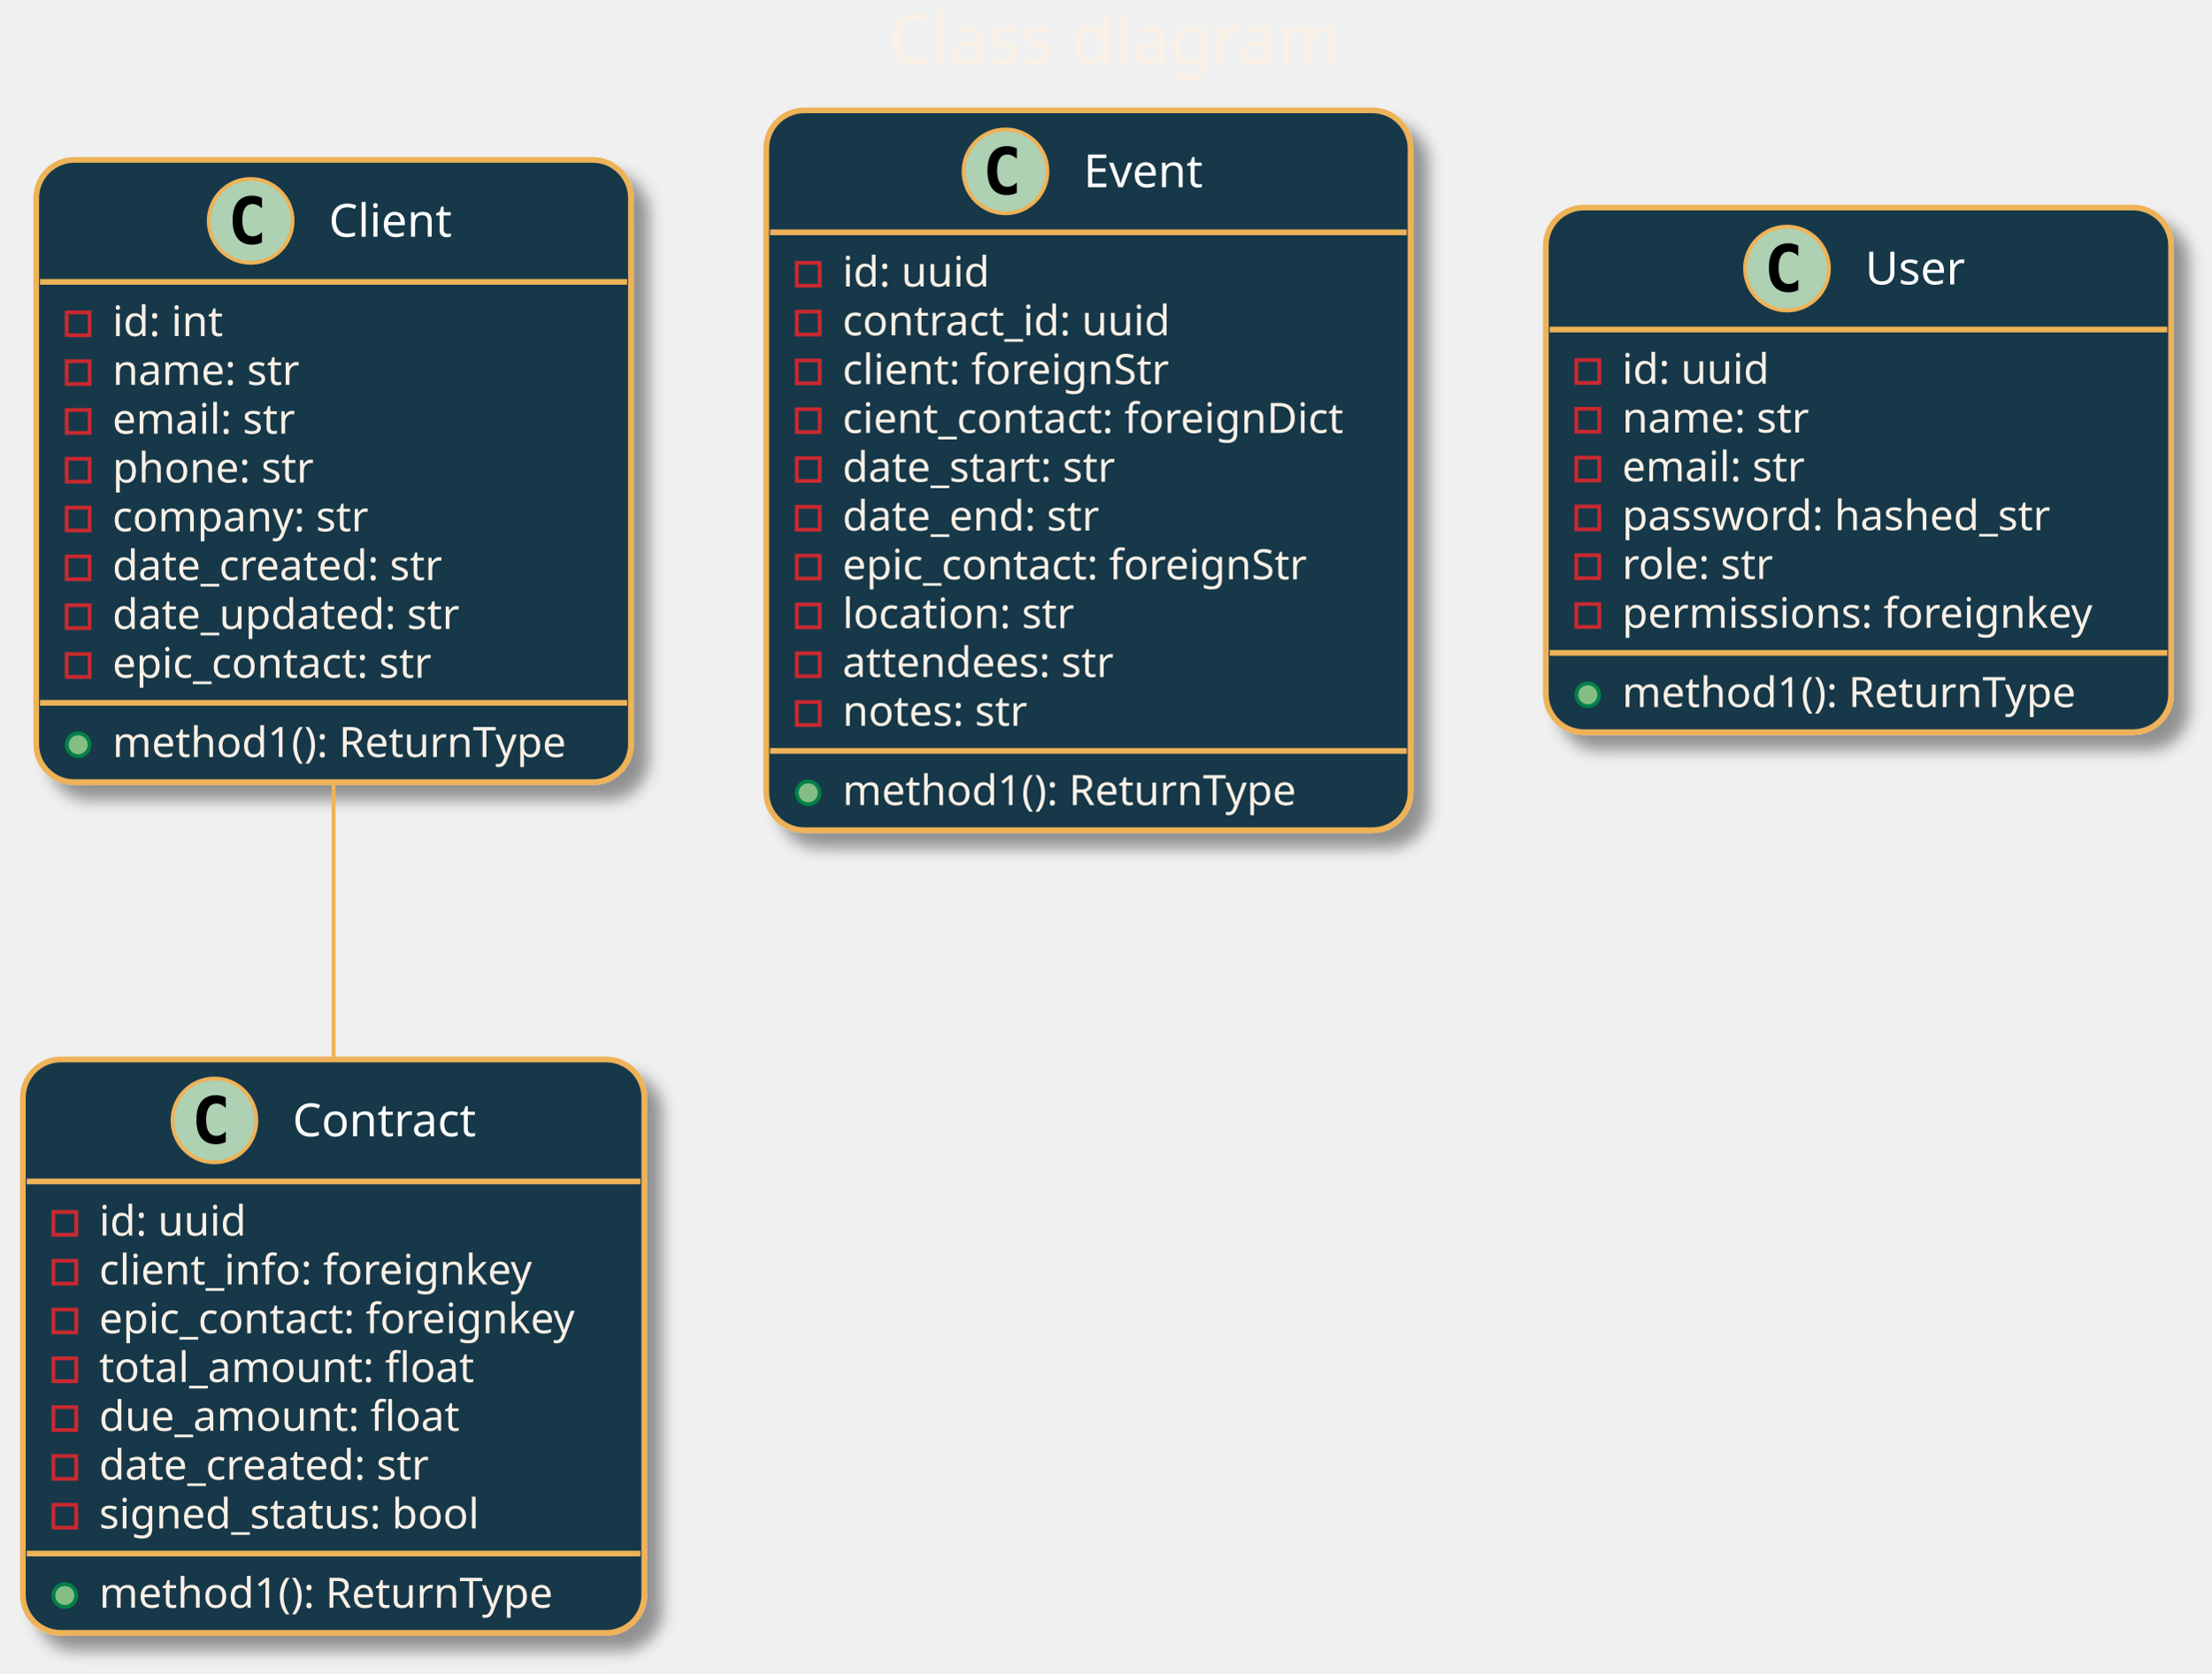
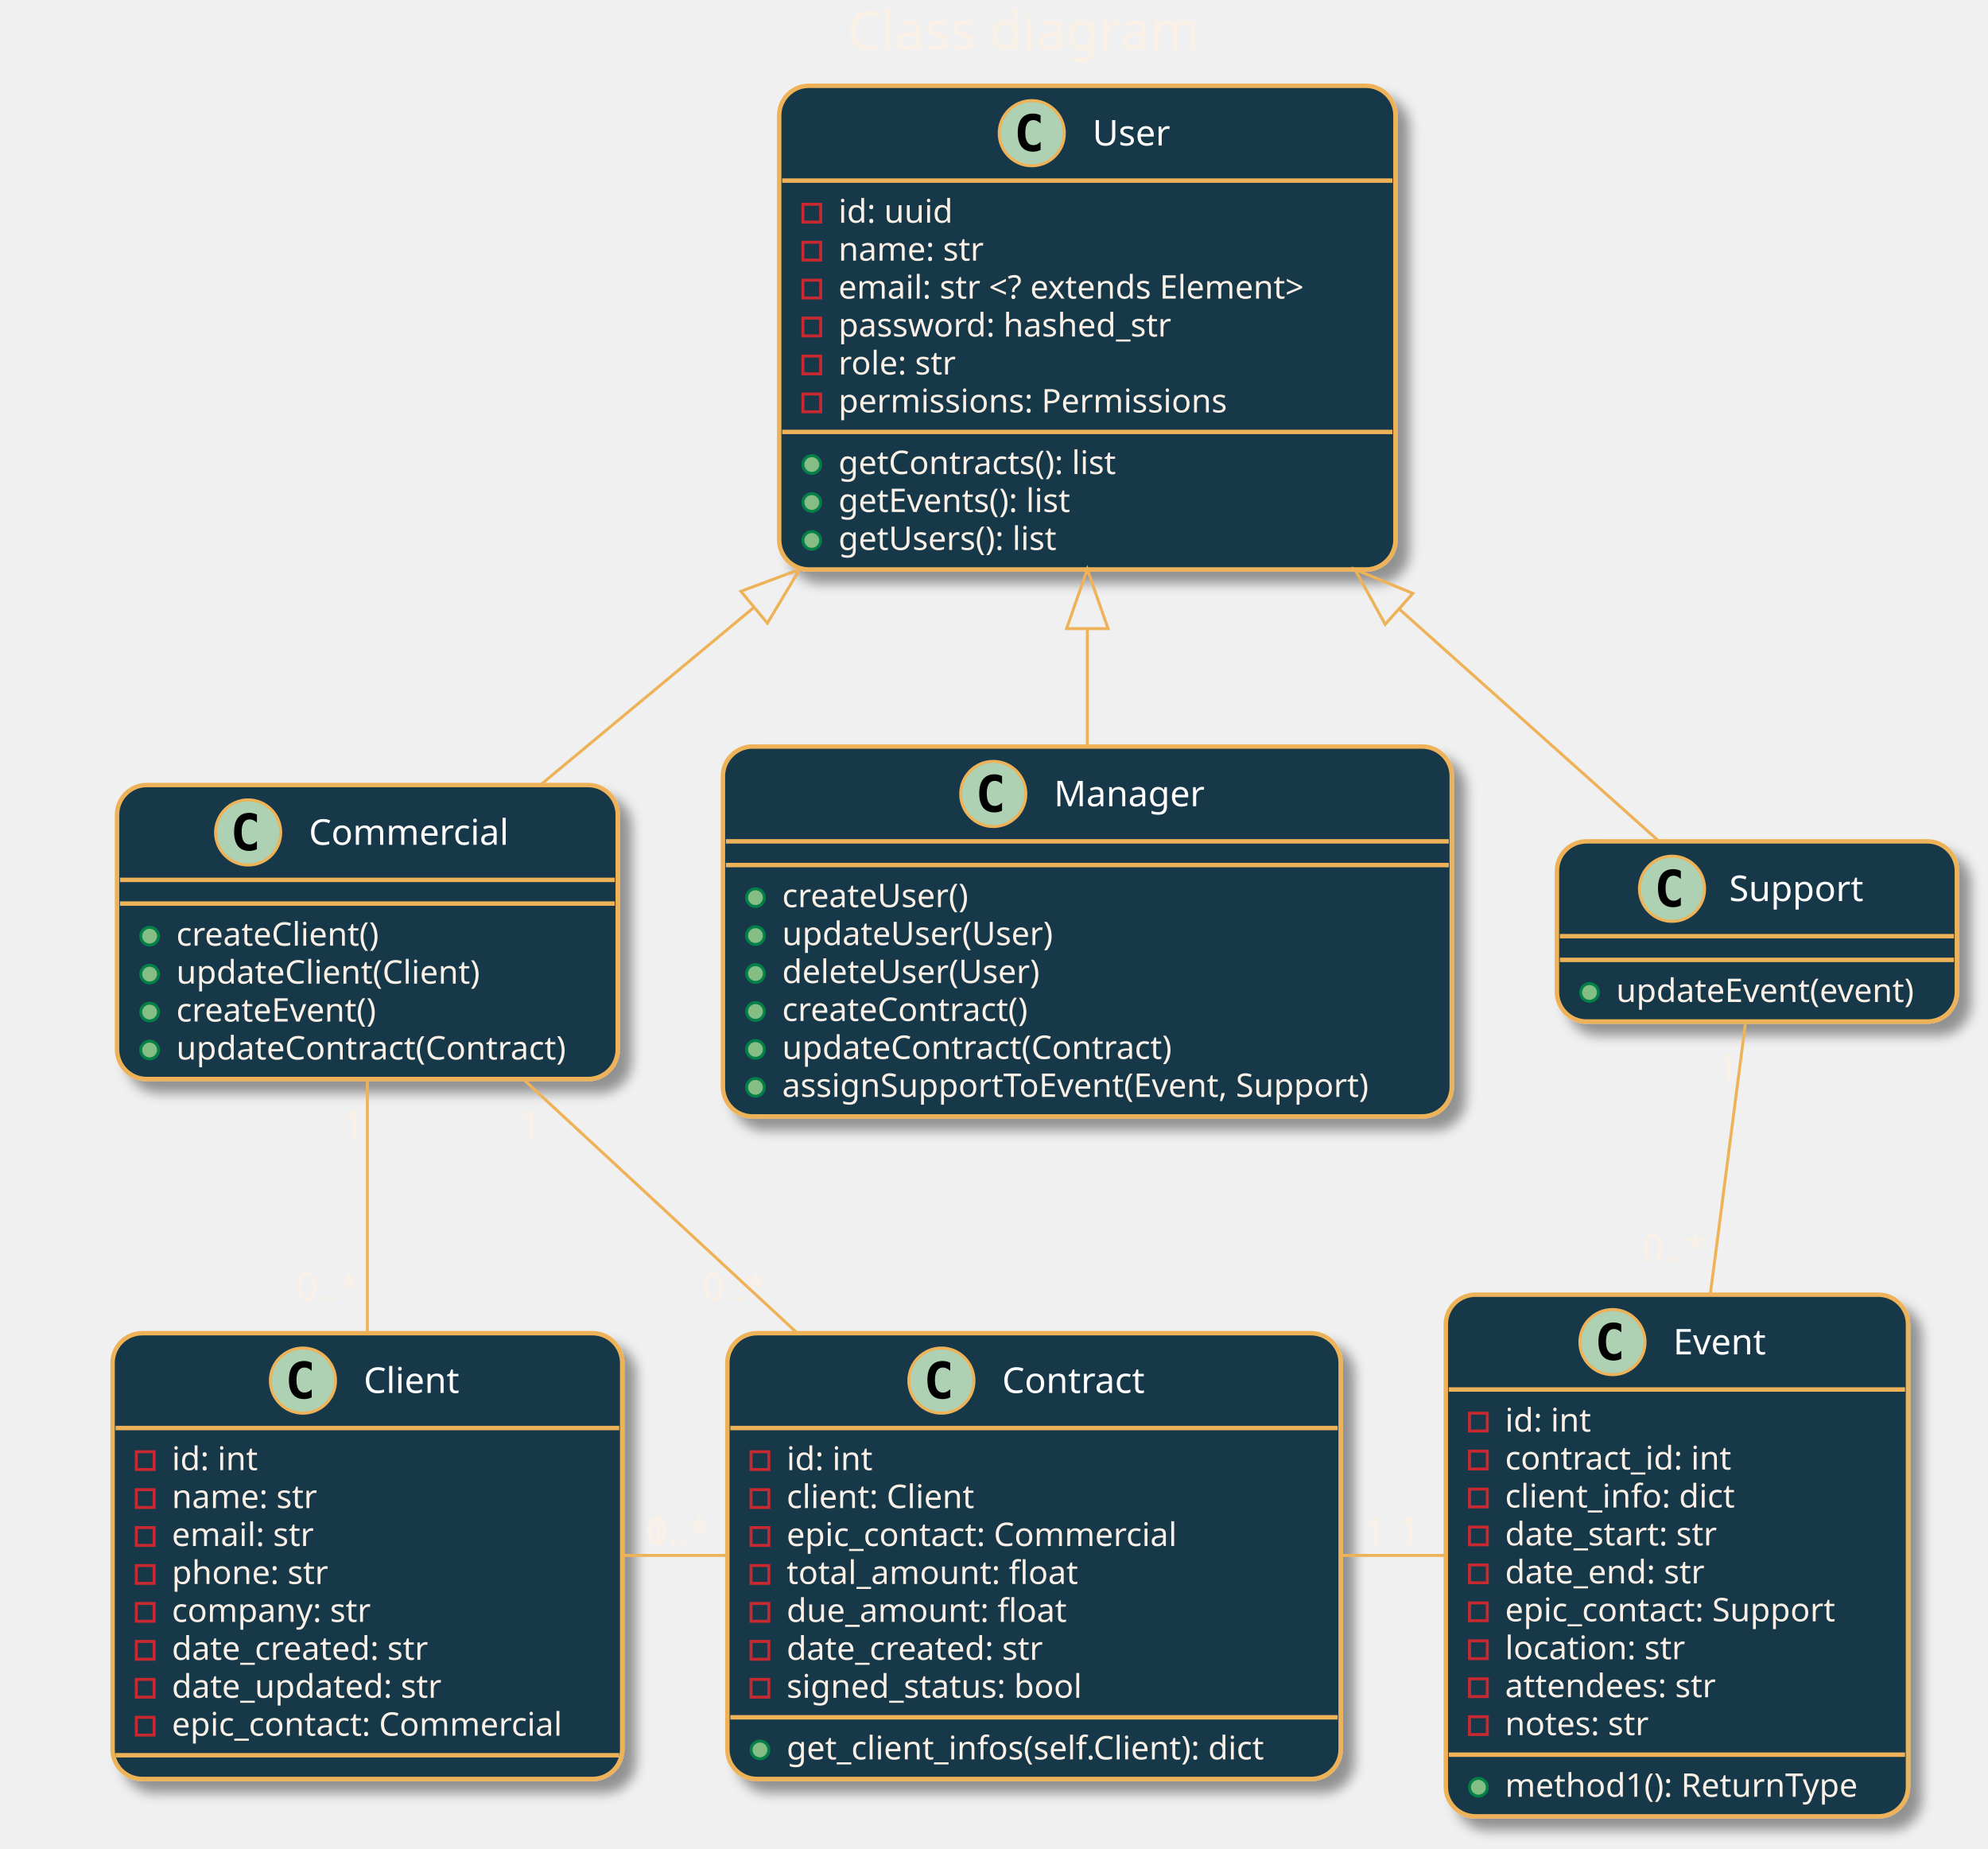
- <svg xmlns="http://www.w3.org/2000/svg" contentScriptType="application/ecmascript" contentStyleType="text/css" height="439px" preserveAspectRatio="none" style="width:580px;height:439px;background:#123749;" version="1.1" viewBox="0 0 580 439" width="580px" zoomAndPan="magnify">
+ <svg xmlns="http://www.w3.org/2000/svg" contentScriptType="application/ecmascript" contentStyleType="text/css" height="624px" preserveAspectRatio="none" style="width:671px;height:624px;background:#123749;" version="1.1" viewBox="0 0 671 624" width="671px" zoomAndPan="magnify">
  <defs>
-     <filter height="300%" id="f1qzxpafnuqgiw" width="300%" x="-1" y="-1">
+     <filter height="300%" id="f1tl4l9mynsw7x" width="300%" x="-1" y="-1">
      <feGaussianBlur result="blurOut" stdDeviation="2.0" />
      <feColorMatrix in="blurOut" result="blurOut2" type="matrix" values="0 0 0 0 0 0 0 0 0 0 0 0 0 0 0 0 0 0 .4 0" />
      <feOffset dx="4.0" dy="4.0" in="blurOut2" result="blurOut3" />
      <feBlend in="SourceGraphic" in2="blurOut3" mode="normal" />
    </filter>
  </defs>
  <g>
-     <text fill="#FAF0E6" font-family="sans-serif" font-size="18" lengthAdjust="spacingAndGlyphs" textLength="122" x="233" y="16.708">Class diagram</text>
-     <rect fill="#123749" filter="url(#f1qzxpafnuqgiw)" height="163.242" id="Client" rx="10" ry="10" style="stroke: #EEB258; stroke-width: 1.5;" width="156" x="9.5" y="41.953" />
-     <ellipse cx="65.75" cy="57.953" fill="#ADD1B2" rx="11" ry="11" style="stroke: #EEB258; stroke-width: 1.0;" />
-     <path d="M68.719,63.594 Q68.141,63.891 67.5,64.031 Q66.859,64.188 66.156,64.188 Q63.656,64.188 62.328,62.547 Q61.016,60.891 61.016,57.766 Q61.016,54.641 62.328,52.984 Q63.656,51.328 66.156,51.328 Q66.859,51.328 67.5,51.484 Q68.156,51.641 68.719,51.938 L68.719,54.656 Q68.094,54.078 67.5,53.812 Q66.906,53.531 66.281,53.531 Q64.938,53.531 64.25,54.609 Q63.562,55.672 63.562,57.766 Q63.562,59.859 64.25,60.938 Q64.938,62 66.281,62 Q66.906,62 67.5,61.734 Q68.094,61.453 68.719,60.875 L68.719,63.594 Z " />
-     <text fill="#FFFFFF" font-family="sans-serif" font-size="12" lengthAdjust="spacingAndGlyphs" textLength="35" x="86.25" y="62.107">Client</text>
-     <line style="stroke: #EEB258; stroke-width: 1.5;" x1="10.5" x2="164.5" y1="73.953" y2="73.953" />
-     <rect fill="none" height="6" style="stroke: #C82930; stroke-width: 1.0;" width="6" x="17.5" y="81.953" />
-     <text fill="#FAF0E6" font-family="sans-serif" font-size="11" lengthAdjust="spacingAndGlyphs" textLength="32" x="29.5" y="88.164">id: int</text>
-     <rect fill="none" height="6" style="stroke: #C82930; stroke-width: 1.0;" width="6" x="17.5" y="94.758" />
-     <text fill="#FAF0E6" font-family="sans-serif" font-size="11" lengthAdjust="spacingAndGlyphs" textLength="56" x="29.5" y="100.968">name: str</text>
-     <rect fill="none" height="6" style="stroke: #C82930; stroke-width: 1.0;" width="6" x="17.5" y="107.562" />
-     <text fill="#FAF0E6" font-family="sans-serif" font-size="11" lengthAdjust="spacingAndGlyphs" textLength="55" x="29.5" y="113.773">email: str</text>
-     <rect fill="none" height="6" style="stroke: #C82930; stroke-width: 1.0;" width="6" x="17.5" y="120.367" />
-     <text fill="#FAF0E6" font-family="sans-serif" font-size="11" lengthAdjust="spacingAndGlyphs" textLength="59" x="29.5" y="126.578">phone: str</text>
-     <rect fill="none" height="6" style="stroke: #C82930; stroke-width: 1.0;" width="6" x="17.5" y="133.172" />
-     <text fill="#FAF0E6" font-family="sans-serif" font-size="11" lengthAdjust="spacingAndGlyphs" textLength="75" x="29.5" y="139.382">company: str</text>
-     <rect fill="none" height="6" style="stroke: #C82930; stroke-width: 1.0;" width="6" x="17.5" y="145.977" />
-     <text fill="#FAF0E6" font-family="sans-serif" font-size="11" lengthAdjust="spacingAndGlyphs" textLength="98" x="29.5" y="152.187">date_created: str</text>
-     <rect fill="none" height="6" style="stroke: #C82930; stroke-width: 1.0;" width="6" x="17.5" y="158.781" />
-     <text fill="#FAF0E6" font-family="sans-serif" font-size="11" lengthAdjust="spacingAndGlyphs" textLength="101" x="29.5" y="164.992">date_updated: str</text>
-     <rect fill="none" height="6" style="stroke: #C82930; stroke-width: 1.0;" width="6" x="17.5" y="171.586" />
-     <text fill="#FAF0E6" font-family="sans-serif" font-size="11" lengthAdjust="spacingAndGlyphs" textLength="94" x="29.5" y="177.796">epic_contact: str</text>
-     <line style="stroke: #EEB258; stroke-width: 1.5;" x1="10.5" x2="164.5" y1="184.391" y2="184.391" />
-     <ellipse cx="20.5" cy="195.391" fill="#84BE84" rx="3" ry="3" style="stroke: #038048; stroke-width: 1.0;" />
-     <text fill="#FAF0E6" font-family="sans-serif" font-size="11" lengthAdjust="spacingAndGlyphs" textLength="130" x="29.5" y="198.601">method1(): ReturnType</text>
-     <rect fill="#123749" filter="url(#f1qzxpafnuqgiw)" height="150.438" id="Contract" rx="10" ry="10" style="stroke: #EEB258; stroke-width: 1.5;" width="163" x="6" y="277.953" />
-     <ellipse cx="56.25" cy="293.953" fill="#ADD1B2" rx="11" ry="11" style="stroke: #EEB258; stroke-width: 1.0;" />
-     <path d="M59.219,299.594 Q58.641,299.891 58,300.031 Q57.359,300.188 56.656,300.188 Q54.156,300.188 52.828,298.547 Q51.516,296.891 51.516,293.766 Q51.516,290.641 52.828,288.984 Q54.156,287.328 56.656,287.328 Q57.359,287.328 58,287.484 Q58.656,287.641 59.219,287.938 L59.219,290.656 Q58.594,290.078 58,289.812 Q57.406,289.531 56.781,289.531 Q55.438,289.531 54.75,290.609 Q54.062,291.672 54.062,293.766 Q54.062,295.859 54.75,296.938 Q55.438,298 56.781,298 Q57.406,298 58,297.734 Q58.594,297.453 59.219,296.875 L59.219,299.594 Z " />
-     <text fill="#FFFFFF" font-family="sans-serif" font-size="12" lengthAdjust="spacingAndGlyphs" textLength="54" x="76.75" y="298.107">Contract</text>
-     <line style="stroke: #EEB258; stroke-width: 1.5;" x1="7" x2="168" y1="309.953" y2="309.953" />
-     <rect fill="none" height="6" style="stroke: #C82930; stroke-width: 1.0;" width="6" x="14" y="317.953" />
-     <text fill="#FAF0E6" font-family="sans-serif" font-size="11" lengthAdjust="spacingAndGlyphs" textLength="42" x="26" y="324.164">id: uuid</text>
-     <rect fill="none" height="6" style="stroke: #C82930; stroke-width: 1.0;" width="6" x="14" y="330.758" />
-     <text fill="#FAF0E6" font-family="sans-serif" font-size="11" lengthAdjust="spacingAndGlyphs" textLength="124" x="26" y="336.968">client_info: foreignkey</text>
-     <rect fill="none" height="6" style="stroke: #C82930; stroke-width: 1.0;" width="6" x="14" y="343.562" />
-     <text fill="#FAF0E6" font-family="sans-serif" font-size="11" lengthAdjust="spacingAndGlyphs" textLength="137" x="26" y="349.773">epic_contact: foreignkey</text>
-     <rect fill="none" height="6" style="stroke: #C82930; stroke-width: 1.0;" width="6" x="14" y="356.367" />
-     <text fill="#FAF0E6" font-family="sans-serif" font-size="11" lengthAdjust="spacingAndGlyphs" textLength="107" x="26" y="362.578">total_amount: float</text>
-     <rect fill="none" height="6" style="stroke: #C82930; stroke-width: 1.0;" width="6" x="14" y="369.172" />
-     <text fill="#FAF0E6" font-family="sans-serif" font-size="11" lengthAdjust="spacingAndGlyphs" textLength="103" x="26" y="375.382">due_amount: float</text>
-     <rect fill="none" height="6" style="stroke: #C82930; stroke-width: 1.0;" width="6" x="14" y="381.977" />
-     <text fill="#FAF0E6" font-family="sans-serif" font-size="11" lengthAdjust="spacingAndGlyphs" textLength="98" x="26" y="388.187">date_created: str</text>
-     <rect fill="none" height="6" style="stroke: #C82930; stroke-width: 1.0;" width="6" x="14" y="394.781" />
-     <text fill="#FAF0E6" font-family="sans-serif" font-size="11" lengthAdjust="spacingAndGlyphs" textLength="112" x="26" y="400.992">signed_status: bool</text>
-     <line style="stroke: #EEB258; stroke-width: 1.5;" x1="7" x2="168" y1="407.586" y2="407.586" />
-     <ellipse cx="17" cy="418.586" fill="#84BE84" rx="3" ry="3" style="stroke: #038048; stroke-width: 1.0;" />
-     <text fill="#FAF0E6" font-family="sans-serif" font-size="11" lengthAdjust="spacingAndGlyphs" textLength="130" x="26" y="421.796">method1(): ReturnType</text>
-     <rect fill="#123749" filter="url(#f1qzxpafnuqgiw)" height="188.852" id="Event" rx="10" ry="10" style="stroke: #EEB258; stroke-width: 1.5;" width="169" x="201" y="28.953" />
-     <ellipse cx="263.75" cy="44.953" fill="#ADD1B2" rx="11" ry="11" style="stroke: #EEB258; stroke-width: 1.0;" />
-     <path d="M266.719,50.594 Q266.141,50.891 265.5,51.031 Q264.859,51.188 264.156,51.188 Q261.656,51.188 260.328,49.547 Q259.016,47.891 259.016,44.766 Q259.016,41.641 260.328,39.984 Q261.656,38.328 264.156,38.328 Q264.859,38.328 265.5,38.484 Q266.156,38.641 266.719,38.938 L266.719,41.656 Q266.094,41.078 265.5,40.812 Q264.906,40.531 264.281,40.531 Q262.938,40.531 262.25,41.609 Q261.562,42.672 261.562,44.766 Q261.562,46.859 262.25,47.938 Q262.938,49 264.281,49 Q264.906,49 265.5,48.734 Q266.094,48.453 266.719,47.875 L266.719,50.594 Z " />
-     <text fill="#FFFFFF" font-family="sans-serif" font-size="12" lengthAdjust="spacingAndGlyphs" textLength="35" x="284.25" y="49.107">Event</text>
-     <line style="stroke: #EEB258; stroke-width: 1.5;" x1="202" x2="369" y1="60.953" y2="60.953" />
-     <rect fill="none" height="6" style="stroke: #C82930; stroke-width: 1.0;" width="6" x="209" y="68.953" />
-     <text fill="#FAF0E6" font-family="sans-serif" font-size="11" lengthAdjust="spacingAndGlyphs" textLength="42" x="221" y="75.164">id: uuid</text>
-     <rect fill="none" height="6" style="stroke: #C82930; stroke-width: 1.0;" width="6" x="209" y="81.758" />
-     <text fill="#FAF0E6" font-family="sans-serif" font-size="11" lengthAdjust="spacingAndGlyphs" textLength="94" x="221" y="87.968">contract_id: uuid</text>
-     <rect fill="none" height="6" style="stroke: #C82930; stroke-width: 1.0;" width="6" x="209" y="94.562" />
-     <text fill="#FAF0E6" font-family="sans-serif" font-size="11" lengthAdjust="spacingAndGlyphs" textLength="95" x="221" y="100.773">client: foreignStr</text>
-     <rect fill="none" height="6" style="stroke: #C82930; stroke-width: 1.0;" width="6" x="209" y="107.367" />
-     <text fill="#FAF0E6" font-family="sans-serif" font-size="11" lengthAdjust="spacingAndGlyphs" textLength="143" x="221" y="113.578">cient_contact: foreignDict</text>
-     <rect fill="none" height="6" style="stroke: #C82930; stroke-width: 1.0;" width="6" x="209" y="120.172" />
-     <text fill="#FAF0E6" font-family="sans-serif" font-size="11" lengthAdjust="spacingAndGlyphs" textLength="82" x="221" y="126.382">date_start: str</text>
-     <rect fill="none" height="6" style="stroke: #C82930; stroke-width: 1.0;" width="6" x="209" y="132.977" />
-     <text fill="#FAF0E6" font-family="sans-serif" font-size="11" lengthAdjust="spacingAndGlyphs" textLength="76" x="221" y="139.187">date_end: str</text>
-     <rect fill="none" height="6" style="stroke: #C82930; stroke-width: 1.0;" width="6" x="209" y="145.781" />
-     <text fill="#FAF0E6" font-family="sans-serif" font-size="11" lengthAdjust="spacingAndGlyphs" textLength="135" x="221" y="151.992">epic_contact: foreignStr</text>
-     <rect fill="none" height="6" style="stroke: #C82930; stroke-width: 1.0;" width="6" x="209" y="158.586" />
-     <text fill="#FAF0E6" font-family="sans-serif" font-size="11" lengthAdjust="spacingAndGlyphs" textLength="68" x="221" y="164.796">location: str</text>
-     <rect fill="none" height="6" style="stroke: #C82930; stroke-width: 1.0;" width="6" x="209" y="171.391" />
-     <text fill="#FAF0E6" font-family="sans-serif" font-size="11" lengthAdjust="spacingAndGlyphs" textLength="81" x="221" y="177.601">attendees: str</text>
-     <rect fill="none" height="6" style="stroke: #C82930; stroke-width: 1.0;" width="6" x="209" y="184.195" />
-     <text fill="#FAF0E6" font-family="sans-serif" font-size="11" lengthAdjust="spacingAndGlyphs" textLength="56" x="221" y="190.406">notes: str</text>
-     <line style="stroke: #EEB258; stroke-width: 1.5;" x1="202" x2="369" y1="197" y2="197" />
-     <ellipse cx="212" cy="208" fill="#84BE84" rx="3" ry="3" style="stroke: #038048; stroke-width: 1.0;" />
-     <text fill="#FAF0E6" font-family="sans-serif" font-size="11" lengthAdjust="spacingAndGlyphs" textLength="130" x="221" y="211.21">method1(): ReturnType</text>
-     <rect fill="#123749" filter="url(#f1qzxpafnuqgiw)" height="137.633" id="User" rx="10" ry="10" style="stroke: #EEB258; stroke-width: 1.5;" width="164" x="405.5" y="54.453" />
-     <ellipse cx="468.75" cy="70.453" fill="#ADD1B2" rx="11" ry="11" style="stroke: #EEB258; stroke-width: 1.0;" />
-     <path d="M471.719,76.094 Q471.141,76.391 470.5,76.531 Q469.859,76.688 469.156,76.688 Q466.656,76.688 465.328,75.047 Q464.016,73.391 464.016,70.266 Q464.016,67.141 465.328,65.484 Q466.656,63.828 469.156,63.828 Q469.859,63.828 470.5,63.984 Q471.156,64.141 471.719,64.438 L471.719,67.156 Q471.094,66.578 470.5,66.312 Q469.906,66.031 469.281,66.031 Q467.938,66.031 467.25,67.109 Q466.562,68.172 466.562,70.266 Q466.562,72.359 467.25,73.438 Q467.938,74.5 469.281,74.5 Q469.906,74.5 470.5,74.234 Q471.094,73.953 471.719,73.375 L471.719,76.094 Z " />
-     <text fill="#FFFFFF" font-family="sans-serif" font-size="12" lengthAdjust="spacingAndGlyphs" textLength="29" x="489.25" y="74.607">User</text>
-     <line style="stroke: #EEB258; stroke-width: 1.5;" x1="406.5" x2="568.5" y1="86.453" y2="86.453" />
-     <rect fill="none" height="6" style="stroke: #C82930; stroke-width: 1.0;" width="6" x="413.5" y="94.453" />
-     <text fill="#FAF0E6" font-family="sans-serif" font-size="11" lengthAdjust="spacingAndGlyphs" textLength="42" x="425.5" y="100.664">id: uuid</text>
-     <rect fill="none" height="6" style="stroke: #C82930; stroke-width: 1.0;" width="6" x="413.5" y="107.258" />
-     <text fill="#FAF0E6" font-family="sans-serif" font-size="11" lengthAdjust="spacingAndGlyphs" textLength="56" x="425.5" y="113.468">name: str</text>
-     <rect fill="none" height="6" style="stroke: #C82930; stroke-width: 1.0;" width="6" x="413.5" y="120.062" />
-     <text fill="#FAF0E6" font-family="sans-serif" font-size="11" lengthAdjust="spacingAndGlyphs" textLength="55" x="425.5" y="126.273">email: str</text>
-     <rect fill="none" height="6" style="stroke: #C82930; stroke-width: 1.0;" width="6" x="413.5" y="132.867" />
-     <text fill="#FAF0E6" font-family="sans-serif" font-size="11" lengthAdjust="spacingAndGlyphs" textLength="128" x="425.5" y="139.078">password: hashed_str</text>
-     <rect fill="none" height="6" style="stroke: #C82930; stroke-width: 1.0;" width="6" x="413.5" y="145.672" />
-     <text fill="#FAF0E6" font-family="sans-serif" font-size="11" lengthAdjust="spacingAndGlyphs" textLength="46" x="425.5" y="151.882">role: str</text>
-     <rect fill="none" height="6" style="stroke: #C82930; stroke-width: 1.0;" width="6" x="413.5" y="158.477" />
-     <text fill="#FAF0E6" font-family="sans-serif" font-size="11" lengthAdjust="spacingAndGlyphs" textLength="138" x="425.5" y="164.687">permissions: foreignkey</text>
-     <line style="stroke: #EEB258; stroke-width: 1.5;" x1="406.5" x2="568.5" y1="171.281" y2="171.281" />
-     <ellipse cx="416.5" cy="182.281" fill="#84BE84" rx="3" ry="3" style="stroke: #038048; stroke-width: 1.0;" />
-     <text fill="#FAF0E6" font-family="sans-serif" font-size="11" lengthAdjust="spacingAndGlyphs" textLength="130" x="425.5" y="185.492">method1(): ReturnType</text>
-     <path d="M87.5,204.983 C87.5,228.633 87.5,254.373 87.5,277.613 " fill="none" id="Client-Contract" style="stroke: #EEB258; stroke-width: 1.0;" />
+     <text fill="#FAF0E6" font-family="sans-serif" font-size="18" lengthAdjust="spacingAndGlyphs" textLength="122" x="286" y="16.708">Class diagram</text>
+     <rect fill="#123749" filter="url(#f1tl4l9mynsw7x)" height="176.047" id="Event" rx="10" ry="10" style="stroke: #EEB258; stroke-width: 1.5;" width="156" x="488" y="436.953" />
+     <ellipse cx="544.25" cy="452.953" fill="#ADD1B2" rx="11" ry="11" style="stroke: #EEB258; stroke-width: 1.0;" />
+     <path d="M547.219,458.594 Q546.641,458.891 546,459.031 Q545.359,459.188 544.656,459.188 Q542.156,459.188 540.828,457.547 Q539.516,455.891 539.516,452.766 Q539.516,449.641 540.828,447.984 Q542.156,446.328 544.656,446.328 Q545.359,446.328 546,446.484 Q546.656,446.641 547.219,446.938 L547.219,449.656 Q546.594,449.078 546,448.812 Q545.406,448.531 544.781,448.531 Q543.438,448.531 542.75,449.609 Q542.062,450.672 542.062,452.766 Q542.062,454.859 542.75,455.938 Q543.438,457 544.781,457 Q545.406,457 546,456.734 Q546.594,456.453 547.219,455.875 L547.219,458.594 Z " />
+     <text fill="#FFFFFF" font-family="sans-serif" font-size="12" lengthAdjust="spacingAndGlyphs" textLength="35" x="564.75" y="457.107">Event</text>
+     <line style="stroke: #EEB258; stroke-width: 1.5;" x1="489" x2="643" y1="468.953" y2="468.953" />
+     <rect fill="none" height="6" style="stroke: #C82930; stroke-width: 1.0;" width="6" x="496" y="476.953" />
+     <text fill="#FAF0E6" font-family="sans-serif" font-size="11" lengthAdjust="spacingAndGlyphs" textLength="32" x="508" y="483.164">id: int</text>
+     <rect fill="none" height="6" style="stroke: #C82930; stroke-width: 1.0;" width="6" x="496" y="489.758" />
+     <text fill="#FAF0E6" font-family="sans-serif" font-size="11" lengthAdjust="spacingAndGlyphs" textLength="84" x="508" y="495.968">contract_id: int</text>
+     <rect fill="none" height="6" style="stroke: #C82930; stroke-width: 1.0;" width="6" x="496" y="502.562" />
+     <text fill="#FAF0E6" font-family="sans-serif" font-size="11" lengthAdjust="spacingAndGlyphs" textLength="85" x="508" y="508.773">client_info: dict</text>
+     <rect fill="none" height="6" style="stroke: #C82930; stroke-width: 1.0;" width="6" x="496" y="515.367" />
+     <text fill="#FAF0E6" font-family="sans-serif" font-size="11" lengthAdjust="spacingAndGlyphs" textLength="82" x="508" y="521.578">date_start: str</text>
+     <rect fill="none" height="6" style="stroke: #C82930; stroke-width: 1.0;" width="6" x="496" y="528.172" />
+     <text fill="#FAF0E6" font-family="sans-serif" font-size="11" lengthAdjust="spacingAndGlyphs" textLength="76" x="508" y="534.382">date_end: str</text>
+     <rect fill="none" height="6" style="stroke: #C82930; stroke-width: 1.0;" width="6" x="496" y="540.977" />
+     <text fill="#FAF0E6" font-family="sans-serif" font-size="11" lengthAdjust="spacingAndGlyphs" textLength="123" x="508" y="547.187">epic_contact: Support</text>
+     <rect fill="none" height="6" style="stroke: #C82930; stroke-width: 1.0;" width="6" x="496" y="553.781" />
+     <text fill="#FAF0E6" font-family="sans-serif" font-size="11" lengthAdjust="spacingAndGlyphs" textLength="68" x="508" y="559.992">location: str</text>
+     <rect fill="none" height="6" style="stroke: #C82930; stroke-width: 1.0;" width="6" x="496" y="566.586" />
+     <text fill="#FAF0E6" font-family="sans-serif" font-size="11" lengthAdjust="spacingAndGlyphs" textLength="81" x="508" y="572.796">attendees: str</text>
+     <rect fill="none" height="6" style="stroke: #C82930; stroke-width: 1.0;" width="6" x="496" y="579.391" />
+     <text fill="#FAF0E6" font-family="sans-serif" font-size="11" lengthAdjust="spacingAndGlyphs" textLength="56" x="508" y="585.601">notes: str</text>
+     <line style="stroke: #EEB258; stroke-width: 1.5;" x1="489" x2="643" y1="592.195" y2="592.195" />
+     <ellipse cx="499" cy="603.195" fill="#84BE84" rx="3" ry="3" style="stroke: #038048; stroke-width: 1.0;" />
+     <text fill="#FAF0E6" font-family="sans-serif" font-size="11" lengthAdjust="spacingAndGlyphs" textLength="130" x="508" y="606.406">method1(): ReturnType</text>
+     <rect fill="#123749" filter="url(#f1tl4l9mynsw7x)" height="150.438" id="Contract" rx="10" ry="10" style="stroke: #EEB258; stroke-width: 1.5;" width="207" x="245.5" y="449.953" />
+     <ellipse cx="317.75" cy="465.953" fill="#ADD1B2" rx="11" ry="11" style="stroke: #EEB258; stroke-width: 1.0;" />
+     <path d="M320.719,471.594 Q320.141,471.891 319.5,472.031 Q318.859,472.188 318.156,472.188 Q315.656,472.188 314.328,470.547 Q313.016,468.891 313.016,465.766 Q313.016,462.641 314.328,460.984 Q315.656,459.328 318.156,459.328 Q318.859,459.328 319.5,459.484 Q320.156,459.641 320.719,459.938 L320.719,462.656 Q320.094,462.078 319.5,461.812 Q318.906,461.531 318.281,461.531 Q316.938,461.531 316.25,462.609 Q315.562,463.672 315.562,465.766 Q315.562,467.859 316.25,468.938 Q316.938,470 318.281,470 Q318.906,470 319.5,469.734 Q320.094,469.453 320.719,468.875 L320.719,471.594 Z " />
+     <text fill="#FFFFFF" font-family="sans-serif" font-size="12" lengthAdjust="spacingAndGlyphs" textLength="54" x="338.25" y="470.107">Contract</text>
+     <line style="stroke: #EEB258; stroke-width: 1.5;" x1="246.5" x2="451.5" y1="481.953" y2="481.953" />
+     <rect fill="none" height="6" style="stroke: #C82930; stroke-width: 1.0;" width="6" x="253.5" y="489.953" />
+     <text fill="#FAF0E6" font-family="sans-serif" font-size="11" lengthAdjust="spacingAndGlyphs" textLength="32" x="265.5" y="496.164">id: int</text>
+     <rect fill="none" height="6" style="stroke: #C82930; stroke-width: 1.0;" width="6" x="253.5" y="502.758" />
+     <text fill="#FAF0E6" font-family="sans-serif" font-size="11" lengthAdjust="spacingAndGlyphs" textLength="70" x="265.5" y="508.968">client: Client</text>
+     <rect fill="none" height="6" style="stroke: #C82930; stroke-width: 1.0;" width="6" x="253.5" y="515.562" />
+     <text fill="#FAF0E6" font-family="sans-serif" font-size="11" lengthAdjust="spacingAndGlyphs" textLength="146" x="265.5" y="521.773">epic_contact: Commercial</text>
+     <rect fill="none" height="6" style="stroke: #C82930; stroke-width: 1.0;" width="6" x="253.5" y="528.367" />
+     <text fill="#FAF0E6" font-family="sans-serif" font-size="11" lengthAdjust="spacingAndGlyphs" textLength="107" x="265.5" y="534.578">total_amount: float</text>
+     <rect fill="none" height="6" style="stroke: #C82930; stroke-width: 1.0;" width="6" x="253.5" y="541.172" />
+     <text fill="#FAF0E6" font-family="sans-serif" font-size="11" lengthAdjust="spacingAndGlyphs" textLength="103" x="265.5" y="547.382">due_amount: float</text>
+     <rect fill="none" height="6" style="stroke: #C82930; stroke-width: 1.0;" width="6" x="253.5" y="553.977" />
+     <text fill="#FAF0E6" font-family="sans-serif" font-size="11" lengthAdjust="spacingAndGlyphs" textLength="98" x="265.5" y="560.187">date_created: str</text>
+     <rect fill="none" height="6" style="stroke: #C82930; stroke-width: 1.0;" width="6" x="253.5" y="566.781" />
+     <text fill="#FAF0E6" font-family="sans-serif" font-size="11" lengthAdjust="spacingAndGlyphs" textLength="112" x="265.5" y="572.992">signed_status: bool</text>
+     <line style="stroke: #EEB258; stroke-width: 1.5;" x1="246.5" x2="451.5" y1="579.586" y2="579.586" />
+     <ellipse cx="256.5" cy="590.586" fill="#84BE84" rx="3" ry="3" style="stroke: #038048; stroke-width: 1.0;" />
+     <text fill="#FAF0E6" font-family="sans-serif" font-size="11" lengthAdjust="spacingAndGlyphs" textLength="181" x="265.5" y="593.796">get_client_infos(self.Client): dict</text>
+     <rect fill="#123749" filter="url(#f1tl4l9mynsw7x)" height="150.438" id="Client" rx="10" ry="10" style="stroke: #EEB258; stroke-width: 1.5;" width="172" x="38" y="449.953" />
+     <ellipse cx="102.25" cy="465.953" fill="#ADD1B2" rx="11" ry="11" style="stroke: #EEB258; stroke-width: 1.0;" />
+     <path d="M105.219,471.594 Q104.641,471.891 104,472.031 Q103.359,472.188 102.656,472.188 Q100.156,472.188 98.828,470.547 Q97.516,468.891 97.516,465.766 Q97.516,462.641 98.828,460.984 Q100.156,459.328 102.656,459.328 Q103.359,459.328 104,459.484 Q104.656,459.641 105.219,459.938 L105.219,462.656 Q104.594,462.078 104,461.812 Q103.406,461.531 102.781,461.531 Q101.438,461.531 100.75,462.609 Q100.062,463.672 100.062,465.766 Q100.062,467.859 100.75,468.938 Q101.438,470 102.781,470 Q103.406,470 104,469.734 Q104.594,469.453 105.219,468.875 L105.219,471.594 Z " />
+     <text fill="#FFFFFF" font-family="sans-serif" font-size="12" lengthAdjust="spacingAndGlyphs" textLength="35" x="122.75" y="470.107">Client</text>
+     <line style="stroke: #EEB258; stroke-width: 1.5;" x1="39" x2="209" y1="481.953" y2="481.953" />
+     <rect fill="none" height="6" style="stroke: #C82930; stroke-width: 1.0;" width="6" x="46" y="489.953" />
+     <text fill="#FAF0E6" font-family="sans-serif" font-size="11" lengthAdjust="spacingAndGlyphs" textLength="32" x="58" y="496.164">id: int</text>
+     <rect fill="none" height="6" style="stroke: #C82930; stroke-width: 1.0;" width="6" x="46" y="502.758" />
+     <text fill="#FAF0E6" font-family="sans-serif" font-size="11" lengthAdjust="spacingAndGlyphs" textLength="56" x="58" y="508.968">name: str</text>
+     <rect fill="none" height="6" style="stroke: #C82930; stroke-width: 1.0;" width="6" x="46" y="515.562" />
+     <text fill="#FAF0E6" font-family="sans-serif" font-size="11" lengthAdjust="spacingAndGlyphs" textLength="55" x="58" y="521.773">email: str</text>
+     <rect fill="none" height="6" style="stroke: #C82930; stroke-width: 1.0;" width="6" x="46" y="528.367" />
+     <text fill="#FAF0E6" font-family="sans-serif" font-size="11" lengthAdjust="spacingAndGlyphs" textLength="59" x="58" y="534.578">phone: str</text>
+     <rect fill="none" height="6" style="stroke: #C82930; stroke-width: 1.0;" width="6" x="46" y="541.172" />
+     <text fill="#FAF0E6" font-family="sans-serif" font-size="11" lengthAdjust="spacingAndGlyphs" textLength="75" x="58" y="547.382">company: str</text>
+     <rect fill="none" height="6" style="stroke: #C82930; stroke-width: 1.0;" width="6" x="46" y="553.977" />
+     <text fill="#FAF0E6" font-family="sans-serif" font-size="11" lengthAdjust="spacingAndGlyphs" textLength="98" x="58" y="560.187">date_created: str</text>
+     <rect fill="none" height="6" style="stroke: #C82930; stroke-width: 1.0;" width="6" x="46" y="566.781" />
+     <text fill="#FAF0E6" font-family="sans-serif" font-size="11" lengthAdjust="spacingAndGlyphs" textLength="101" x="58" y="572.992">date_updated: str</text>
+     <rect fill="none" height="6" style="stroke: #C82930; stroke-width: 1.0;" width="6" x="46" y="579.586" />
+     <text fill="#FAF0E6" font-family="sans-serif" font-size="11" lengthAdjust="spacingAndGlyphs" textLength="146" x="58" y="585.796">epic_contact: Commercial</text>
+     <line style="stroke: #EEB258; stroke-width: 1.5;" x1="39" x2="209" y1="592.391" y2="592.391" />
+     <rect fill="#123749" filter="url(#f1tl4l9mynsw7x)" height="163.242" id="User" rx="10" ry="10" style="stroke: #EEB258; stroke-width: 1.5;" width="208" x="263" y="28.953" />
+     <ellipse cx="348.25" cy="44.953" fill="#ADD1B2" rx="11" ry="11" style="stroke: #EEB258; stroke-width: 1.0;" />
+     <path d="M351.219,50.594 Q350.641,50.891 350,51.031 Q349.359,51.188 348.656,51.188 Q346.156,51.188 344.828,49.547 Q343.516,47.891 343.516,44.766 Q343.516,41.641 344.828,39.984 Q346.156,38.328 348.656,38.328 Q349.359,38.328 350,38.484 Q350.656,38.641 351.219,38.938 L351.219,41.656 Q350.594,41.078 350,40.812 Q349.406,40.531 348.781,40.531 Q347.438,40.531 346.75,41.609 Q346.062,42.672 346.062,44.766 Q346.062,46.859 346.75,47.938 Q347.438,49 348.781,49 Q349.406,49 350,48.734 Q350.594,48.453 351.219,47.875 L351.219,50.594 Z " />
+     <text fill="#FFFFFF" font-family="sans-serif" font-size="12" lengthAdjust="spacingAndGlyphs" textLength="29" x="368.75" y="49.107">User</text>
+     <line style="stroke: #EEB258; stroke-width: 1.5;" x1="264" x2="470" y1="60.953" y2="60.953" />
+     <rect fill="none" height="6" style="stroke: #C82930; stroke-width: 1.0;" width="6" x="271" y="68.953" />
+     <text fill="#FAF0E6" font-family="sans-serif" font-size="11" lengthAdjust="spacingAndGlyphs" textLength="42" x="283" y="75.164">id: uuid</text>
+     <rect fill="none" height="6" style="stroke: #C82930; stroke-width: 1.0;" width="6" x="271" y="81.758" />
+     <text fill="#FAF0E6" font-family="sans-serif" font-size="11" lengthAdjust="spacingAndGlyphs" textLength="56" x="283" y="87.968">name: str</text>
+     <rect fill="none" height="6" style="stroke: #C82930; stroke-width: 1.0;" width="6" x="271" y="94.562" />
+     <text fill="#FAF0E6" font-family="sans-serif" font-size="11" lengthAdjust="spacingAndGlyphs" textLength="182" x="283" y="100.773">email: str &lt;? extends Element&gt;</text>
+     <rect fill="none" height="6" style="stroke: #C82930; stroke-width: 1.0;" width="6" x="271" y="107.367" />
+     <text fill="#FAF0E6" font-family="sans-serif" font-size="11" lengthAdjust="spacingAndGlyphs" textLength="128" x="283" y="113.578">password: hashed_str</text>
+     <rect fill="none" height="6" style="stroke: #C82930; stroke-width: 1.0;" width="6" x="271" y="120.172" />
+     <text fill="#FAF0E6" font-family="sans-serif" font-size="11" lengthAdjust="spacingAndGlyphs" textLength="46" x="283" y="126.382">role: str</text>
+     <rect fill="none" height="6" style="stroke: #C82930; stroke-width: 1.0;" width="6" x="271" y="132.977" />
+     <text fill="#FAF0E6" font-family="sans-serif" font-size="11" lengthAdjust="spacingAndGlyphs" textLength="150" x="283" y="139.187">permissions: Permissions</text>
+     <line style="stroke: #EEB258; stroke-width: 1.5;" x1="264" x2="470" y1="145.781" y2="145.781" />
+     <ellipse cx="274" cy="156.781" fill="#84BE84" rx="3" ry="3" style="stroke: #038048; stroke-width: 1.0;" />
+     <text fill="#FAF0E6" font-family="sans-serif" font-size="11" lengthAdjust="spacingAndGlyphs" textLength="106" x="283" y="159.992">getContracts(): list</text>
+     <ellipse cx="274" cy="169.586" fill="#84BE84" rx="3" ry="3" style="stroke: #038048; stroke-width: 1.0;" />
+     <text fill="#FAF0E6" font-family="sans-serif" font-size="11" lengthAdjust="spacingAndGlyphs" textLength="89" x="283" y="172.796">getEvents(): list</text>
+     <ellipse cx="274" cy="182.391" fill="#84BE84" rx="3" ry="3" style="stroke: #038048; stroke-width: 1.0;" />
+     <text fill="#FAF0E6" font-family="sans-serif" font-size="11" lengthAdjust="spacingAndGlyphs" textLength="85" x="283" y="185.601">getUsers(): list</text>
+     <rect fill="#123749" filter="url(#f1tl4l9mynsw7x)" height="99.219" id="Commercial" rx="10" ry="10" style="stroke: #EEB258; stroke-width: 1.5;" width="169" x="39.5" y="264.953" />
+     <ellipse cx="83.75" cy="280.953" fill="#ADD1B2" rx="11" ry="11" style="stroke: #EEB258; stroke-width: 1.0;" />
+     <path d="M86.719,286.594 Q86.141,286.891 85.5,287.031 Q84.859,287.188 84.156,287.188 Q81.656,287.188 80.328,285.547 Q79.016,283.891 79.016,280.766 Q79.016,277.641 80.328,275.984 Q81.656,274.328 84.156,274.328 Q84.859,274.328 85.5,274.484 Q86.156,274.641 86.719,274.938 L86.719,277.656 Q86.094,277.078 85.5,276.812 Q84.906,276.531 84.281,276.531 Q82.938,276.531 82.25,277.609 Q81.562,278.672 81.562,280.766 Q81.562,282.859 82.25,283.938 Q82.938,285 84.281,285 Q84.906,285 85.5,284.734 Q86.094,284.453 86.719,283.875 L86.719,286.594 Z " />
+     <text fill="#FFFFFF" font-family="sans-serif" font-size="12" lengthAdjust="spacingAndGlyphs" textLength="72" x="104.25" y="285.107">Commercial</text>
+     <line style="stroke: #EEB258; stroke-width: 1.5;" x1="40.5" x2="207.5" y1="296.953" y2="296.953" />
+     <line style="stroke: #EEB258; stroke-width: 1.5;" x1="40.5" x2="207.5" y1="304.953" y2="304.953" />
+     <ellipse cx="50.5" cy="315.953" fill="#84BE84" rx="3" ry="3" style="stroke: #038048; stroke-width: 1.0;" />
+     <text fill="#FAF0E6" font-family="sans-serif" font-size="11" lengthAdjust="spacingAndGlyphs" textLength="76" x="59.5" y="319.164">createClient()</text>
+     <ellipse cx="50.5" cy="328.758" fill="#84BE84" rx="3" ry="3" style="stroke: #038048; stroke-width: 1.0;" />
+     <text fill="#FAF0E6" font-family="sans-serif" font-size="11" lengthAdjust="spacingAndGlyphs" textLength="111" x="59.5" y="331.968">updateClient(Client)</text>
+     <ellipse cx="50.5" cy="341.562" fill="#84BE84" rx="3" ry="3" style="stroke: #038048; stroke-width: 1.0;" />
+     <text fill="#FAF0E6" font-family="sans-serif" font-size="11" lengthAdjust="spacingAndGlyphs" textLength="75" x="59.5" y="344.773">createEvent()</text>
+     <ellipse cx="50.5" cy="354.367" fill="#84BE84" rx="3" ry="3" style="stroke: #038048; stroke-width: 1.0;" />
+     <text fill="#FAF0E6" font-family="sans-serif" font-size="11" lengthAdjust="spacingAndGlyphs" textLength="143" x="59.5" y="357.578">updateContract(Contract)</text>
+     <rect fill="#123749" filter="url(#f1tl4l9mynsw7x)" height="124.828" id="Manager" rx="10" ry="10" style="stroke: #EEB258; stroke-width: 1.5;" width="246" x="244" y="251.953" />
+     <ellipse cx="335.25" cy="267.953" fill="#ADD1B2" rx="11" ry="11" style="stroke: #EEB258; stroke-width: 1.0;" />
+     <path d="M338.219,273.594 Q337.641,273.891 337,274.031 Q336.359,274.188 335.656,274.188 Q333.156,274.188 331.828,272.547 Q330.516,270.891 330.516,267.766 Q330.516,264.641 331.828,262.984 Q333.156,261.328 335.656,261.328 Q336.359,261.328 337,261.484 Q337.656,261.641 338.219,261.938 L338.219,264.656 Q337.594,264.078 337,263.812 Q336.406,263.531 335.781,263.531 Q334.438,263.531 333.75,264.609 Q333.062,265.672 333.062,267.766 Q333.062,269.859 333.75,270.938 Q334.438,272 335.781,272 Q336.406,272 337,271.734 Q337.594,271.453 338.219,270.875 L338.219,273.594 Z " />
+     <text fill="#FFFFFF" font-family="sans-serif" font-size="12" lengthAdjust="spacingAndGlyphs" textLength="55" x="355.75" y="272.107">Manager</text>
+     <line style="stroke: #EEB258; stroke-width: 1.5;" x1="245" x2="489" y1="283.953" y2="283.953" />
+     <line style="stroke: #EEB258; stroke-width: 1.5;" x1="245" x2="489" y1="291.953" y2="291.953" />
+     <ellipse cx="255" cy="302.953" fill="#84BE84" rx="3" ry="3" style="stroke: #038048; stroke-width: 1.0;" />
+     <text fill="#FAF0E6" font-family="sans-serif" font-size="11" lengthAdjust="spacingAndGlyphs" textLength="71" x="264" y="306.164">createUser()</text>
+     <ellipse cx="255" cy="315.758" fill="#84BE84" rx="3" ry="3" style="stroke: #038048; stroke-width: 1.0;" />
+     <text fill="#FAF0E6" font-family="sans-serif" font-size="11" lengthAdjust="spacingAndGlyphs" textLength="101" x="264" y="318.968">updateUser(User)</text>
+     <ellipse cx="255" cy="328.562" fill="#84BE84" rx="3" ry="3" style="stroke: #038048; stroke-width: 1.0;" />
+     <text fill="#FAF0E6" font-family="sans-serif" font-size="11" lengthAdjust="spacingAndGlyphs" textLength="97" x="264" y="331.773">deleteUser(User)</text>
+     <ellipse cx="255" cy="341.367" fill="#84BE84" rx="3" ry="3" style="stroke: #038048; stroke-width: 1.0;" />
+     <text fill="#FAF0E6" font-family="sans-serif" font-size="11" lengthAdjust="spacingAndGlyphs" textLength="92" x="264" y="344.578">createContract()</text>
+     <ellipse cx="255" cy="354.172" fill="#84BE84" rx="3" ry="3" style="stroke: #038048; stroke-width: 1.0;" />
+     <text fill="#FAF0E6" font-family="sans-serif" font-size="11" lengthAdjust="spacingAndGlyphs" textLength="143" x="264" y="357.382">updateContract(Contract)</text>
+     <ellipse cx="255" cy="366.977" fill="#84BE84" rx="3" ry="3" style="stroke: #038048; stroke-width: 1.0;" />
+     <text fill="#FAF0E6" font-family="sans-serif" font-size="11" lengthAdjust="spacingAndGlyphs" textLength="220" x="264" y="370.187">assignSupportToEvent(Event, Support)</text>
+     <rect fill="#123749" filter="url(#f1tl4l9mynsw7x)" height="60.805" id="Support" rx="10" ry="10" style="stroke: #EEB258; stroke-width: 1.5;" width="135" x="525.5" y="283.953" />
+     <ellipse cx="564.35" cy="299.953" fill="#ADD1B2" rx="11" ry="11" style="stroke: #EEB258; stroke-width: 1.0;" />
+     <path d="M567.319,305.594 Q566.741,305.891 566.1,306.031 Q565.459,306.188 564.756,306.188 Q562.256,306.188 560.928,304.547 Q559.616,302.891 559.616,299.766 Q559.616,296.641 560.928,294.984 Q562.256,293.328 564.756,293.328 Q565.459,293.328 566.1,293.484 Q566.756,293.641 567.319,293.938 L567.319,296.656 Q566.694,296.078 566.1,295.812 Q565.506,295.531 564.881,295.531 Q563.538,295.531 562.85,296.609 Q562.163,297.672 562.163,299.766 Q562.163,301.859 562.85,302.938 Q563.538,304 564.881,304 Q565.506,304 566.1,303.734 Q566.694,303.453 567.319,302.875 L567.319,305.594 Z " />
+     <text fill="#FFFFFF" font-family="sans-serif" font-size="12" lengthAdjust="spacingAndGlyphs" textLength="50" x="583.65" y="304.107">Support</text>
+     <line style="stroke: #EEB258; stroke-width: 1.5;" x1="526.5" x2="659.5" y1="315.953" y2="315.953" />
+     <line style="stroke: #EEB258; stroke-width: 1.5;" x1="526.5" x2="659.5" y1="323.953" y2="323.953" />
+     <ellipse cx="536.5" cy="334.953" fill="#84BE84" rx="3" ry="3" style="stroke: #038048; stroke-width: 1.0;" />
+     <text fill="#FAF0E6" font-family="sans-serif" font-size="11" lengthAdjust="spacingAndGlyphs" textLength="109" x="545.5" y="338.164">updateEvent(event)</text>
+     <path d="M254.5,204.973 C229.59,225.683 204.16,246.813 182.46,264.863 " fill="none" id="User&lt;-Commercial" style="stroke: #EEB258; stroke-width: 1.0;" />
+     <polygon fill="none" points="250.06,199.563,269.91,192.163,259.01,210.323,250.06,199.563" style="stroke: #EEB258; stroke-width: 1.0;" />
+     <path d="M367,212.453 C367,225.903 367,239.363 367,251.853 " fill="none" id="User&lt;-Manager" style="stroke: #EEB258; stroke-width: 1.0;" />
+     <polygon fill="none" points="360,212.163,367,192.163,374,212.163,360,212.163" style="stroke: #EEB258; stroke-width: 1.0;" />
+     <path d="M472.26,205.533 C503.98,233.883 536.51,262.963 559.8,283.783 " fill="none" id="User&lt;-Support" style="stroke: #EEB258; stroke-width: 1.0;" />
+     <polygon fill="none" points="467.54,210.703,457.3,192.163,476.87,200.273,467.54,210.703" style="stroke: #EEB258; stroke-width: 1.0;" />
+     <path d="M124,364.073 C124,389.583 124,421.383 124,449.883 " fill="none" id="Commercial-Client" style="stroke: #EEB258; stroke-width: 1.0;" />
+     <text fill="#FAF0E6" font-family="sans-serif" font-size="13" lengthAdjust="spacingAndGlyphs" textLength="8" x="115.438" y="384.166">1</text>
+     <text fill="#FAF0E6" font-family="sans-serif" font-size="13" lengthAdjust="spacingAndGlyphs" textLength="23" x="99.868" y="438.807">0..*</text>
+     <path d="M589.13,345.323 C586.03,369.313 581.5,404.253 577.27,436.883 " fill="none" id="Support-Event" style="stroke: #EEB258; stroke-width: 1.0;" />
+     <text fill="#FAF0E6" font-family="sans-serif" font-size="13" lengthAdjust="spacingAndGlyphs" textLength="8" x="579.63" y="364.736">1</text>
+     <text fill="#FAF0E6" font-family="sans-serif" font-size="13" lengthAdjust="spacingAndGlyphs" textLength="23" x="554.25" y="425.741">0..*</text>
+     <path d="M176.47,364.073 C204,389.583 238.31,421.383 269.07,449.883 " fill="none" id="Commercial-Contract" style="stroke: #EEB258; stroke-width: 1.0;" />
+     <text fill="#FAF0E6" font-family="sans-serif" font-size="13" lengthAdjust="spacingAndGlyphs" textLength="8" x="175.286" y="384.166">1</text>
+     <text fill="#FAF0E6" font-family="sans-serif" font-size="13" lengthAdjust="spacingAndGlyphs" textLength="23" x="237.07" y="438.807">0..*</text>
+     <path d="M210.13,524.953 C221.89,524.953 233.64,524.953 245.39,524.953 " fill="none" id="Client-Contract" style="stroke: #EEB258; stroke-width: 1.0;" />
+     <text fill="#FAF0E6" font-family="sans-serif" font-size="13" lengthAdjust="spacingAndGlyphs" textLength="8" x="217.875" y="521.362">1</text>
+     <text fill="#FAF0E6" font-family="sans-serif" font-size="13" lengthAdjust="spacingAndGlyphs" textLength="23" x="218.008" y="521.238">0..*</text>
+     <path d="M452.84,524.953 C464.48,524.953 476.12,524.953 487.76,524.953 " fill="none" id="Contract-Event" style="stroke: #EEB258; stroke-width: 1.0;" />
+     <text fill="#FAF0E6" font-family="sans-serif" font-size="13" lengthAdjust="spacingAndGlyphs" textLength="8" x="460.423" y="521.482">1</text>
+     <text fill="#FAF0E6" font-family="sans-serif" font-size="13" lengthAdjust="spacingAndGlyphs" textLength="8" x="471.921" y="521.309">1</text>
  </g>
</svg>
